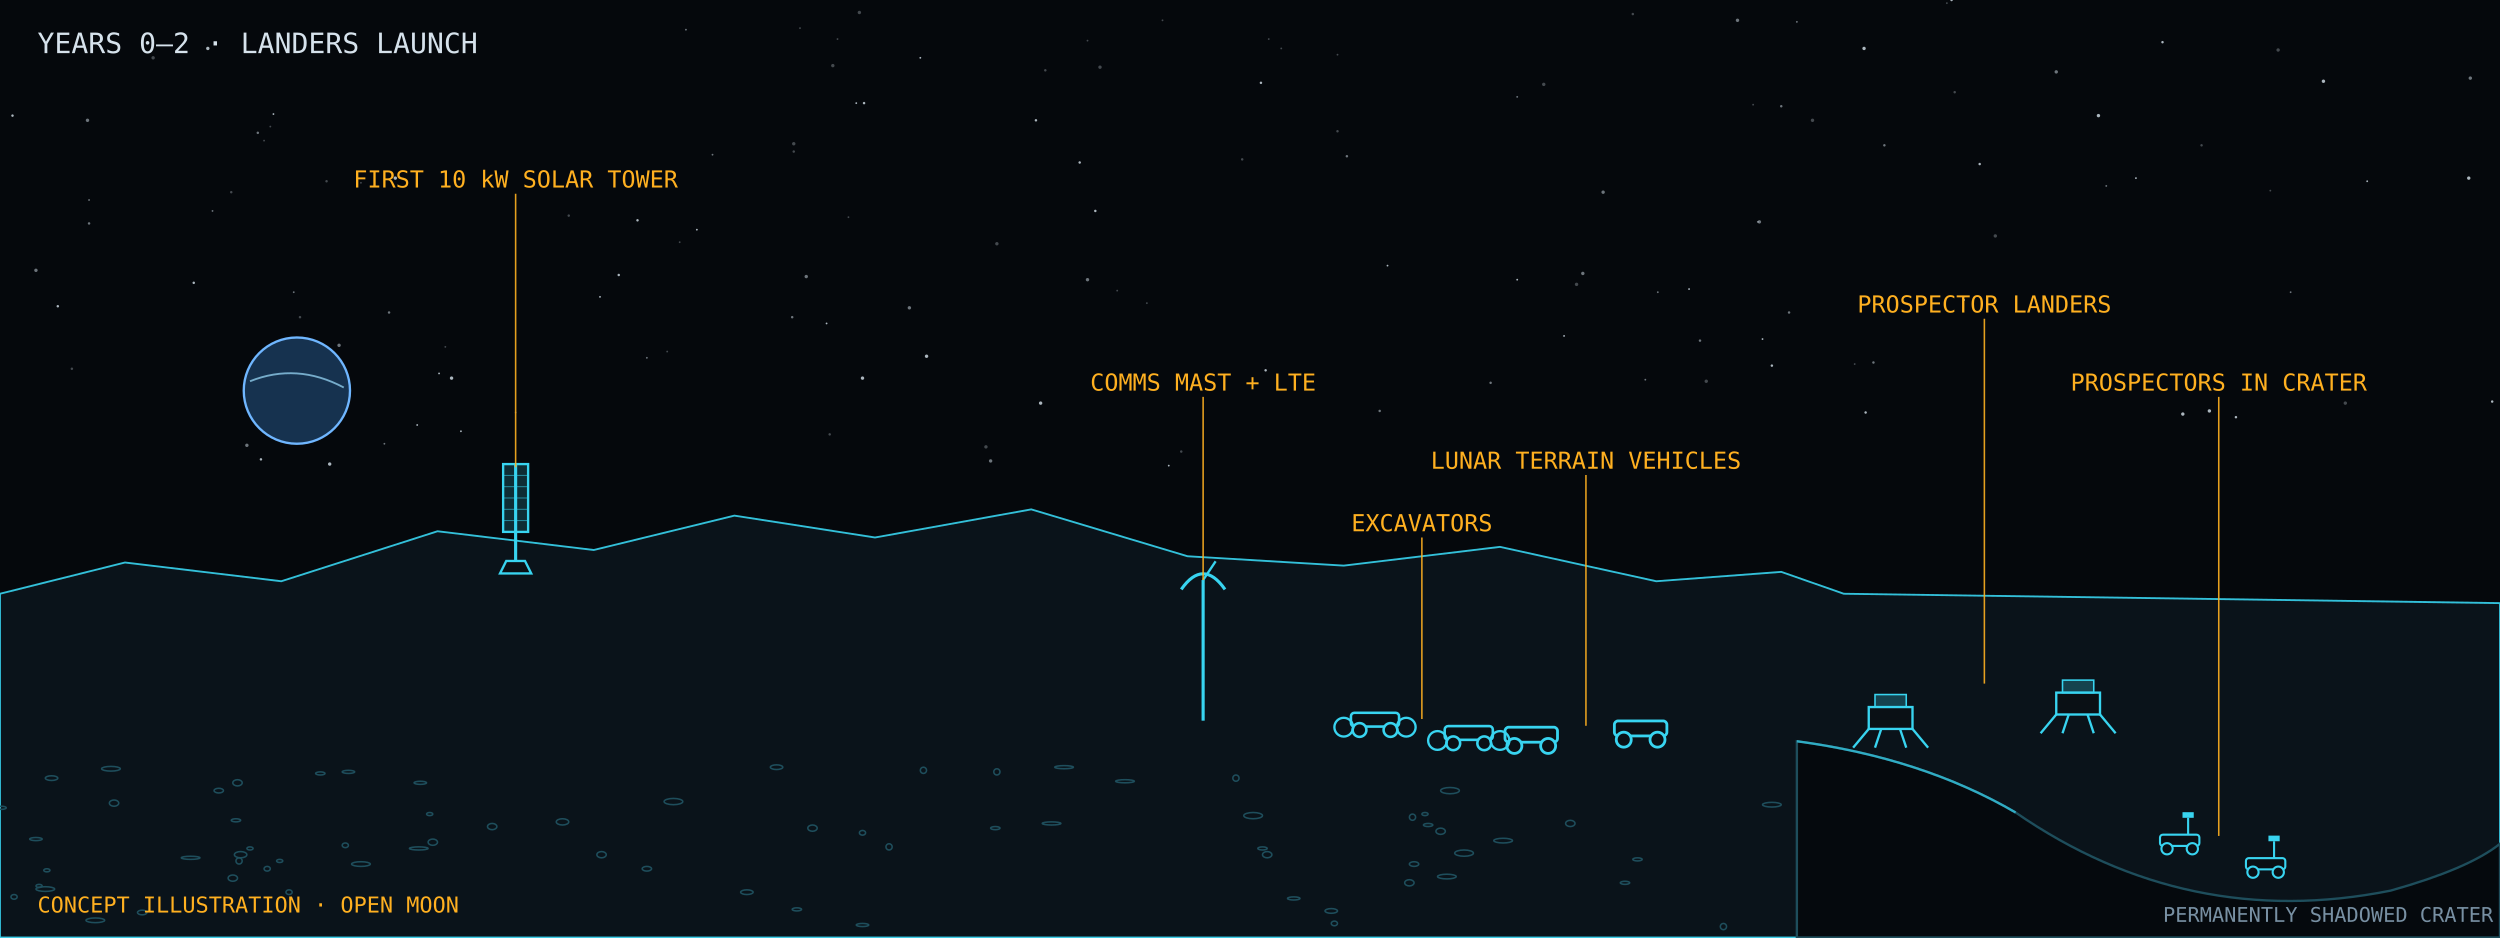
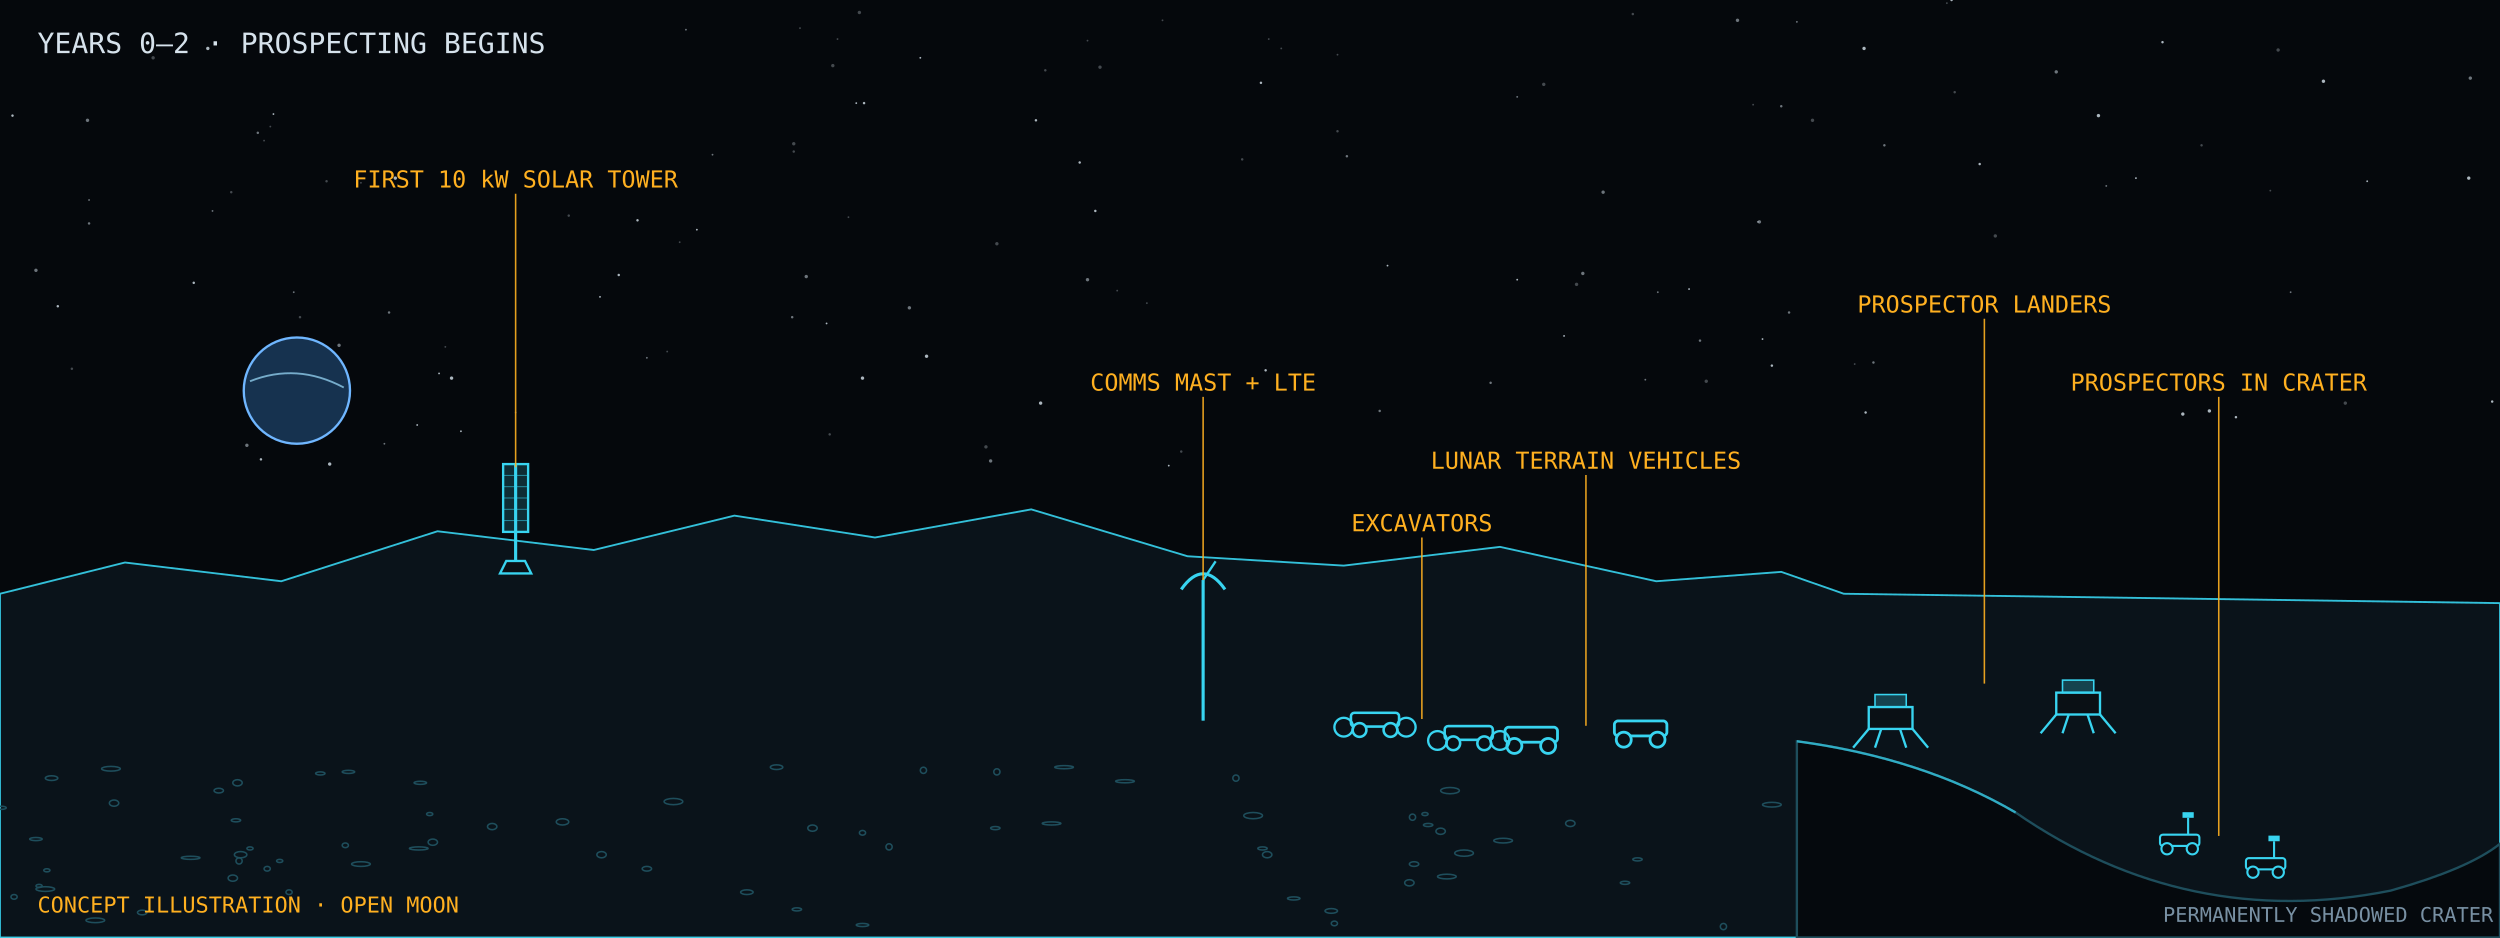
- <svg xmlns="http://www.w3.org/2000/svg" viewBox="0 0 1600 600" width="1600" height="600" role="img" aria-label="Concept illustration of the Open Moon base: YEARS 0–2 · LANDERS LAUNCH">
+ <svg xmlns="http://www.w3.org/2000/svg" viewBox="0 0 1600 600" width="1600" height="600" role="img" aria-label="Concept illustration of the Open Moon base: YEARS 0–2 · PROSPECTING BEGINS">
  <rect width="1600" height="600" fill="#05080c" />
  <circle cx="663" cy="77" r="0.8" fill="#d6e2ec" opacity="0.8" />
  <circle cx="98" cy="37" r="1.1" fill="#d6e2ec" opacity="0.3" />
  <circle cx="748" cy="298" r="0.6" fill="#d6e2ec" opacity="0.8" />
  <circle cx="439" cy="19" r="0.6" fill="#d6e2ec" opacity="0.5" />
  <circle cx="856" cy="35" r="0.6" fill="#d6e2ec" opacity="0.3" />
  <circle cx="1128" cy="217" r="0.6" fill="#d6e2ec" opacity="0.8" />
  <circle cx="253" cy="114" r="1.1" fill="#d6e2ec" opacity="0.8" />
  <circle cx="1193" cy="31" r="1.1" fill="#d6e2ec" opacity="0.8" />
  <circle cx="812" cy="25" r="0.6" fill="#d6e2ec" opacity="0.3" />
  <circle cx="1140" cy="68" r="0.8" fill="#d6e2ec" opacity="0.5" />
  <circle cx="295" cy="276" r="0.6" fill="#d6e2ec" opacity="0.8" />
  <circle cx="631" cy="286" r="1.1" fill="#d6e2ec" opacity="0.3" />
  <circle cx="211" cy="297" r="1.1" fill="#d6e2ec" opacity="0.8" />
  <circle cx="384" cy="190" r="0.6" fill="#d6e2ec" opacity="0.8" />
  <circle cx="1458" cy="32" r="1.1" fill="#d6e2ec" opacity="0.3" />
  <circle cx="1267" cy="105" r="0.8" fill="#d6e2ec" opacity="0.8" />
  <circle cx="1088" cy="218" r="0.8" fill="#d6e2ec" opacity="0.5" />
  <circle cx="1199" cy="232" r="0.8" fill="#d6e2ec" opacity="0.5" />
  <circle cx="508" cy="92" r="1.1" fill="#d6e2ec" opacity="0.3" />
  <circle cx="167" cy="294" r="0.8" fill="#d6e2ec" opacity="0.8" />
  <circle cx="1013" cy="175" r="1.1" fill="#d6e2ec" opacity="0.5" />
  <circle cx="589" cy="37" r="0.6" fill="#d6e2ec" opacity="0.8" />
  <circle cx="856" cy="84" r="0.8" fill="#d6e2ec" opacity="0.3" />
  <circle cx="1001" cy="215" r="0.6" fill="#d6e2ec" opacity="0.8" />
  <circle cx="158" cy="285" r="1.1" fill="#d6e2ec" opacity="0.5" />
  <circle cx="696" cy="179" r="1.1" fill="#d6e2ec" opacity="0.5" />
  <circle cx="1187" cy="233" r="0.6" fill="#d6e2ec" opacity="0.3" />
  <circle cx="552" cy="242" r="1.1" fill="#d6e2ec" opacity="0.8" />
  <circle cx="133" cy="31" r="1.1" fill="#d6e2ec" opacity="0.8" />
  <circle cx="634" cy="295" r="1.1" fill="#d6e2ec" opacity="0.5" />
  <circle cx="582" cy="197" r="1.1" fill="#d6e2ec" opacity="0.5" />
  <circle cx="46" cy="236" r="0.8" fill="#d6e2ec" opacity="0.3" />
  <circle cx="1251" cy="59" r="0.8" fill="#d6e2ec" opacity="0.3" />
  <circle cx="446" cy="147" r="0.6" fill="#d6e2ec" opacity="0.8" />
  <circle cx="507" cy="203" r="0.8" fill="#d6e2ec" opacity="0.5" />
  <circle cx="165" cy="85" r="0.8" fill="#d6e2ec" opacity="0.5" />
  <circle cx="1125" cy="142" r="0.6" fill="#d6e2ec" opacity="0.5" />
  <circle cx="1126" cy="142" r="1.1" fill="#d6e2ec" opacity="0.5" />
  <circle cx="734" cy="194" r="0.6" fill="#d6e2ec" opacity="0.3" />
  <circle cx="169" cy="90" r="0.6" fill="#d6e2ec" opacity="0.3" />
  <circle cx="1348" cy="119" r="0.6" fill="#d6e2ec" opacity="0.5" />
  <circle cx="1206" cy="93" r="0.8" fill="#d6e2ec" opacity="0.5" />
  <circle cx="8" cy="74" r="0.8" fill="#d6e2ec" opacity="0.8" />
  <circle cx="756" cy="289" r="0.8" fill="#d6e2ec" opacity="0.3" />
  <circle cx="1414" cy="263" r="1.1" fill="#d6e2ec" opacity="0.8" />
  <circle cx="1384" cy="27" r="0.8" fill="#d6e2ec" opacity="0.8" />
  <circle cx="1145" cy="200" r="0.8" fill="#d6e2ec" opacity="0.5" />
  <circle cx="807" cy="53" r="0.8" fill="#d6e2ec" opacity="0.8" />
  <circle cx="820" cy="31" r="0.6" fill="#d6e2ec" opacity="0.3" />
  <circle cx="427" cy="225" r="0.6" fill="#d6e2ec" opacity="0.3" />
  <circle cx="696" cy="26" r="0.6" fill="#d6e2ec" opacity="0.3" />
  <circle cx="1160" cy="77" r="1.1" fill="#d6e2ec" opacity="0.3" />
  <circle cx="744" cy="13" r="0.6" fill="#d6e2ec" opacity="0.3" />
  <circle cx="1257" cy="192" r="0.6" fill="#d6e2ec" opacity="0.8" />
  <circle cx="516" cy="177" r="1.1" fill="#d6e2ec" opacity="0.5" />
  <circle cx="971" cy="62" r="0.6" fill="#d6e2ec" opacity="0.5" />
  <circle cx="954" cy="245" r="0.8" fill="#d6e2ec" opacity="0.5" />
  <circle cx="175" cy="73" r="0.6" fill="#d6e2ec" opacity="0.8" />
  <circle cx="701" cy="135" r="0.8" fill="#d6e2ec" opacity="0.8" />
  <circle cx="330" cy="264" r="0.6" fill="#d6e2ec" opacity="0.3" />
  <circle cx="1081" cy="185" r="0.6" fill="#d6e2ec" opacity="0.8" />
  <circle cx="1112" cy="13" r="1.1" fill="#d6e2ec" opacity="0.5" />
  <circle cx="1316" cy="46" r="1.1" fill="#d6e2ec" opacity="0.5" />
  <circle cx="1061" cy="187" r="0.6" fill="#d6e2ec" opacity="0.5" />
  <circle cx="1580" cy="114" r="1.1" fill="#d6e2ec" opacity="0.8" />
  <circle cx="1595" cy="257" r="0.8" fill="#d6e2ec" opacity="0.8" />
  <circle cx="456" cy="99" r="0.6" fill="#d6e2ec" opacity="0.5" />
  <circle cx="1515" cy="116" r="0.6" fill="#d6e2ec" opacity="0.8" />
  <circle cx="1009" cy="182" r="1.1" fill="#d6e2ec" opacity="0.3" />
  <circle cx="57" cy="143" r="0.8" fill="#d6e2ec" opacity="0.5" />
  <circle cx="396" cy="176" r="0.8" fill="#d6e2ec" opacity="0.8" />
  <circle cx="715" cy="186" r="0.6" fill="#d6e2ec" opacity="0.3" />
  <circle cx="209" cy="116" r="0.8" fill="#d6e2ec" opacity="0.3" />
  <circle cx="691" cy="104" r="0.8" fill="#d6e2ec" opacity="0.8" />
  <circle cx="1249" cy="0" r="0.8" fill="#d6e2ec" opacity="0.8" />
  <circle cx="704" cy="43" r="1.1" fill="#d6e2ec" opacity="0.3" />
  <circle cx="795" cy="102" r="0.8" fill="#d6e2ec" opacity="0.3" />
  <circle cx="888" cy="170" r="0.6" fill="#d6e2ec" opacity="0.8" />
  <circle cx="810" cy="237" r="0.8" fill="#d6e2ec" opacity="0.8" />
  <circle cx="173" cy="81" r="0.6" fill="#d6e2ec" opacity="0.3" />
  <circle cx="56" cy="77" r="1.1" fill="#d6e2ec" opacity="0.5" />
  <circle cx="1343" cy="74" r="1.1" fill="#d6e2ec" opacity="0.8" />
  <circle cx="971" cy="179" r="0.6" fill="#d6e2ec" opacity="0.8" />
  <circle cx="1122" cy="67" r="0.6" fill="#d6e2ec" opacity="0.3" />
  <circle cx="1487" cy="52" r="1.1" fill="#d6e2ec" opacity="0.8" />
  <circle cx="285" cy="222" r="0.6" fill="#d6e2ec" opacity="0.3" />
  <circle cx="57" cy="128" r="0.6" fill="#d6e2ec" opacity="0.5" />
  <circle cx="1026" cy="123" r="1.1" fill="#d6e2ec" opacity="0.5" />
  <circle cx="531" cy="278" r="0.8" fill="#d6e2ec" opacity="0.3" />
  <circle cx="124" cy="181" r="0.8" fill="#d6e2ec" opacity="0.8" />
  <circle cx="1194" cy="264" r="0.8" fill="#d6e2ec" opacity="0.8" />
  <circle cx="267" cy="272" r="0.6" fill="#d6e2ec" opacity="0.8" />
  <circle cx="1045" cy="9" r="0.8" fill="#d6e2ec" opacity="0.3" />
  <circle cx="1246" cy="2" r="0.6" fill="#d6e2ec" opacity="0.3" />
  <circle cx="289" cy="242" r="1.1" fill="#d6e2ec" opacity="0.8" />
  <circle cx="246" cy="284" r="0.6" fill="#d6e2ec" opacity="0.5" />
  <circle cx="1397" cy="265" r="1.1" fill="#d6e2ec" opacity="0.8" />
  <circle cx="988" cy="54" r="1.1" fill="#d6e2ec" opacity="0.3" />
  <circle cx="508" cy="97" r="0.8" fill="#d6e2ec" opacity="0.3" />
  <circle cx="1581" cy="50" r="1.1" fill="#d6e2ec" opacity="0.5" />
  <circle cx="1150" cy="14" r="0.6" fill="#d6e2ec" opacity="0.5" />
  <circle cx="666" cy="258" r="1.1" fill="#d6e2ec" opacity="0.8" />
  <circle cx="408" cy="141" r="0.8" fill="#d6e2ec" opacity="0.8" />
  <circle cx="1092" cy="244" r="1.1" fill="#d6e2ec" opacity="0.3" />
  <circle cx="1431" cy="267" r="0.8" fill="#d6e2ec" opacity="0.8" />
  <circle cx="414" cy="229" r="0.6" fill="#d6e2ec" opacity="0.5" />
  <circle cx="249" cy="200" r="0.8" fill="#d6e2ec" opacity="0.5" />
  <circle cx="148" cy="123" r="0.8" fill="#d6e2ec" opacity="0.3" />
  <circle cx="435" cy="155" r="0.6" fill="#d6e2ec" opacity="0.3" />
  <circle cx="1466" cy="187" r="0.6" fill="#d6e2ec" opacity="0.5" />
  <circle cx="281" cy="239" r="0.6" fill="#d6e2ec" opacity="0.8" />
  <circle cx="192" cy="203" r="0.8" fill="#d6e2ec" opacity="0.3" />
  <circle cx="1367" cy="114" r="0.6" fill="#d6e2ec" opacity="0.8" />
  <circle cx="883" cy="263" r="0.8" fill="#d6e2ec" opacity="0.5" />
  <circle cx="862" cy="100" r="0.8" fill="#d6e2ec" opacity="0.5" />
  <circle cx="188" cy="187" r="0.6" fill="#d6e2ec" opacity="0.5" />
  <circle cx="1134" cy="234" r="0.8" fill="#d6e2ec" opacity="0.8" />
  <circle cx="37" cy="196" r="0.8" fill="#d6e2ec" opacity="0.8" />
  <circle cx="1277" cy="151" r="1.1" fill="#d6e2ec" opacity="0.3" />
  <circle cx="231" cy="117" r="0.6" fill="#d6e2ec" opacity="0.3" />
  <circle cx="543" cy="139" r="0.6" fill="#d6e2ec" opacity="0.3" />
  <circle cx="553" cy="66" r="0.8" fill="#d6e2ec" opacity="0.8" />
  <circle cx="529" cy="207" r="0.6" fill="#d6e2ec" opacity="0.8" />
  <circle cx="1054" cy="292" r="0.8" fill="#d6e2ec" opacity="0.8" />
  <circle cx="669" cy="45" r="0.8" fill="#d6e2ec" opacity="0.3" />
  <circle cx="1409" cy="93" r="0.8" fill="#d6e2ec" opacity="0.3" />
  <circle cx="550" cy="8" r="1.1" fill="#d6e2ec" opacity="0.3" />
  <circle cx="533" cy="42" r="1.1" fill="#d6e2ec" opacity="0.3" />
  <circle cx="136" cy="135" r="0.6" fill="#d6e2ec" opacity="0.5" />
  <circle cx="23" cy="173" r="1.1" fill="#d6e2ec" opacity="0.5" />
  <circle cx="548" cy="66" r="0.6" fill="#d6e2ec" opacity="0.8" />
  <circle cx="1453" cy="122" r="0.6" fill="#d6e2ec" opacity="0.3" />
  <circle cx="536" cy="25" r="0.6" fill="#d6e2ec" opacity="0.3" />
  <circle cx="638" cy="156" r="1.1" fill="#d6e2ec" opacity="0.3" />
  <circle cx="593" cy="228" r="1.1" fill="#d6e2ec" opacity="0.8" />
  <circle cx="364" cy="138" r="0.8" fill="#d6e2ec" opacity="0.3" />
  <circle cx="512" cy="18" r="0.6" fill="#d6e2ec" opacity="0.3" />
  <circle cx="1501" cy="258" r="1.1" fill="#d6e2ec" opacity="0.3" />
  <circle cx="1053" cy="243" r="0.6" fill="#d6e2ec" opacity="0.5" />
  <circle cx="217" cy="221" r="1.1" fill="#d6e2ec" opacity="0.5" />
  <circle cx="190" cy="250" r="34" fill="#16324f" stroke="#6fb6ff" stroke-width="1.5" />
  <path d="M160 244 Q190 232 220 248" stroke="#9ee0ff" stroke-width="1.2" fill="none" opacity=".7" />
  <path d="M0 380 L80 360 L180 372 L280 340 L380 352 L470 330 L560 344 L660 326 L760 356 L860 362 L960 350 L1060 372 L1140 366 L1180 380 L1600 386 L1600 600 L0 600Z" fill="#0b141c" stroke="#38d4f0" stroke-width="1.2" opacity=".9" />
  <path d="M0 0 470.0 L20 473.2 L40 476.0 L60 478.1 L80 479.3 L100 479.5 L120 478.8 L140 477.5 L160 476.0 L180 474.5 L200 473.4 L220 473.0 L240 473.3 L260 474.3 L280 475.7 L300 477.2 L320 478.5 L340 479.3 L360 479.2 L380 478.2 L400 476.2 L420 473.5 L440 470.3 L460 467.1 L480 464.2 L500 462.0 L520 460.7 L540 460.3 L560 460.9 L580 462.1 L600 463.7 L620 465.2 L640 466.4 L660 467.0 L680 466.8 L700 466.0 L720 464.6 L740 463.1 L760 461.7 L780 460.9 L800 460.9 L820 461.8 L840 463.6 L860 466.3 L880 469.4 L900 472.6 L920 475.6 L940 477.9 L960 479.3 L980 479.8 L1000 479.3 L1020 478.2 L1040 476.6 L1060 475.0 L1080 473.7 L1100 473.1 L1120 473.1 L1140 473.8 L1160 475.1 L1180 476.6 L1200 478.0 L1220 478.9 L1240 479.0 L1260 478.3 L1280 476.5 L1300 474.0 L1320 470.9 L1340 467.7 L1360 464.6 L1380 462.2 L1400 460.7 L1420 460.1 L1440 460.4 L1460 461.5 L1480 463.1 L1500 464.7 L1520 466.1 L1540 466.9 L1560 467.0 L1580 466.4 L1600 465.2 L1600 600 L0 600Z" fill="#0e1922" stroke="#38d4f0" stroke-width="1.5" />
  <ellipse cx="926" cy="561" rx="6" ry="1.5" fill="none" stroke="#1e4e5c" stroke-width="1" />
  <ellipse cx="1040" cy="565" rx="3" ry="1" fill="none" stroke="#1e4e5c" stroke-width="1" />
  <ellipse cx="1048" cy="550" rx="3" ry="1" fill="none" stroke="#1e4e5c" stroke-width="1" />
  <ellipse cx="914" cy="528" rx="3" ry="1" fill="none" stroke="#1e4e5c" stroke-width="1" />
  <ellipse cx="1103" cy="593" rx="2" ry="2" fill="none" stroke="#1e4e5c" stroke-width="1" />
  <ellipse cx="811" cy="547" rx="3" ry="2" fill="none" stroke="#1e4e5c" stroke-width="1" />
  <ellipse cx="30" cy="557" rx="2" ry="1" fill="none" stroke="#1e4e5c" stroke-width="1" />
  <ellipse cx="73" cy="514" rx="3" ry="2" fill="none" stroke="#1e4e5c" stroke-width="1" />
  <ellipse cx="61" cy="589" rx="6" ry="1.5" fill="none" stroke="#1e4e5c" stroke-width="1" />
  <ellipse cx="902" cy="565" rx="3" ry="2" fill="none" stroke="#1e4e5c" stroke-width="1" />
  <ellipse cx="478" cy="571" rx="4" ry="1.5" fill="none" stroke="#1e4e5c" stroke-width="1" />
  <ellipse cx="9" cy="574" rx="2" ry="1.5" fill="none" stroke="#1e4e5c" stroke-width="1" />
  <ellipse cx="569" cy="542" rx="2" ry="2" fill="none" stroke="#1e4e5c" stroke-width="1" />
  <ellipse cx="520" cy="530" rx="3" ry="2" fill="none" stroke="#1e4e5c" stroke-width="1" />
  <ellipse cx="591" cy="493" rx="2" ry="2" fill="none" stroke="#1e4e5c" stroke-width="1" />
  <ellipse cx="221" cy="541" rx="2" ry="1.5" fill="none" stroke="#1e4e5c" stroke-width="1" />
  <ellipse cx="791" cy="498" rx="2" ry="2" fill="none" stroke="#1e4e5c" stroke-width="1" />
  <ellipse cx="1" cy="517" rx="3" ry="1" fill="none" stroke="#1e4e5c" stroke-width="1" />
  <ellipse cx="962" cy="538" rx="6" ry="1.5" fill="none" stroke="#1e4e5c" stroke-width="1" />
  <ellipse cx="149" cy="562" rx="3" ry="2" fill="none" stroke="#1e4e5c" stroke-width="1" />
  <ellipse cx="552" cy="533" rx="2" ry="1.5" fill="none" stroke="#1e4e5c" stroke-width="1" />
  <ellipse cx="681" cy="491" rx="6" ry="1" fill="none" stroke="#1e4e5c" stroke-width="1" />
  <ellipse cx="275" cy="521" rx="2" ry="1" fill="none" stroke="#1e4e5c" stroke-width="1" />
  <ellipse cx="122" cy="549" rx="6" ry="1" fill="none" stroke="#1e4e5c" stroke-width="1" />
  <ellipse cx="385" cy="547" rx="3" ry="2" fill="none" stroke="#1e4e5c" stroke-width="1" />
  <ellipse cx="268" cy="543" rx="6" ry="1" fill="none" stroke="#1e4e5c" stroke-width="1" />
  <ellipse cx="808" cy="543" rx="3" ry="1" fill="none" stroke="#1e4e5c" stroke-width="1" />
  <ellipse cx="552" cy="592" rx="4" ry="1" fill="none" stroke="#1e4e5c" stroke-width="1" />
  <ellipse cx="431" cy="513" rx="6" ry="2" fill="none" stroke="#1e4e5c" stroke-width="1" />
  <ellipse cx="205" cy="495" rx="3" ry="1" fill="none" stroke="#1e4e5c" stroke-width="1" />
  <ellipse cx="904" cy="523" rx="2" ry="2" fill="none" stroke="#1e4e5c" stroke-width="1" />
  <ellipse cx="673" cy="527" rx="6" ry="1" fill="none" stroke="#1e4e5c" stroke-width="1" />
  <ellipse cx="152" cy="501" rx="3" ry="2" fill="none" stroke="#1e4e5c" stroke-width="1" />
  <ellipse cx="497" cy="491" rx="4" ry="1.5" fill="none" stroke="#1e4e5c" stroke-width="1" />
  <ellipse cx="928" cy="506" rx="6" ry="2" fill="none" stroke="#1e4e5c" stroke-width="1" />
  <ellipse cx="277" cy="539" rx="3" ry="2" fill="none" stroke="#1e4e5c" stroke-width="1" />
  <ellipse cx="315" cy="529" rx="3" ry="2" fill="none" stroke="#1e4e5c" stroke-width="1" />
  <ellipse cx="510" cy="582" rx="3" ry="1" fill="none" stroke="#1e4e5c" stroke-width="1" />
  <ellipse cx="1134" cy="515" rx="6" ry="1.5" fill="none" stroke="#1e4e5c" stroke-width="1" />
  <ellipse cx="160" cy="543" rx="2" ry="1" fill="none" stroke="#1e4e5c" stroke-width="1" />
  <ellipse cx="223" cy="494" rx="4" ry="1" fill="none" stroke="#1e4e5c" stroke-width="1" />
  <ellipse cx="802" cy="522" rx="6" ry="2" fill="none" stroke="#1e4e5c" stroke-width="1" />
  <ellipse cx="1005" cy="527" rx="3" ry="2" fill="none" stroke="#1e4e5c" stroke-width="1" />
  <ellipse cx="140" cy="506" rx="3" ry="1.5" fill="none" stroke="#1e4e5c" stroke-width="1" />
  <ellipse cx="151" cy="525" rx="3" ry="1" fill="none" stroke="#1e4e5c" stroke-width="1" />
  <ellipse cx="33" cy="498" rx="4" ry="1.5" fill="none" stroke="#1e4e5c" stroke-width="1" />
  <ellipse cx="912" cy="521" rx="2" ry="1" fill="none" stroke="#1e4e5c" stroke-width="1" />
  <ellipse cx="360" cy="526" rx="4" ry="2" fill="none" stroke="#1e4e5c" stroke-width="1" />
  <ellipse cx="269" cy="501" rx="4" ry="1" fill="none" stroke="#1e4e5c" stroke-width="1" />
  <ellipse cx="922" cy="532" rx="3" ry="2" fill="none" stroke="#1e4e5c" stroke-width="1" />
  <ellipse cx="71" cy="492" rx="6" ry="1.5" fill="none" stroke="#1e4e5c" stroke-width="1" />
  <ellipse cx="638" cy="494" rx="2" ry="2" fill="none" stroke="#1e4e5c" stroke-width="1" />
  <ellipse cx="153" cy="551" rx="2" ry="2" fill="none" stroke="#1e4e5c" stroke-width="1" />
  <ellipse cx="637" cy="530" rx="3" ry="1" fill="none" stroke="#1e4e5c" stroke-width="1" />
  <ellipse cx="154" cy="547" rx="4" ry="2" fill="none" stroke="#1e4e5c" stroke-width="1" />
  <ellipse cx="91" cy="584" rx="3" ry="1.5" fill="none" stroke="#1e4e5c" stroke-width="1" />
  <ellipse cx="720" cy="500" rx="6" ry="1" fill="none" stroke="#1e4e5c" stroke-width="1" />
  <ellipse cx="854" cy="591" rx="2" ry="1.5" fill="none" stroke="#1e4e5c" stroke-width="1" />
  <ellipse cx="29" cy="569" rx="6" ry="1.5" fill="none" stroke="#1e4e5c" stroke-width="1" />
  <ellipse cx="25" cy="567" rx="2" ry="1" fill="none" stroke="#1e4e5c" stroke-width="1" />
  <ellipse cx="185" cy="571" rx="2" ry="1.5" fill="none" stroke="#1e4e5c" stroke-width="1" />
  <ellipse cx="852" cy="583" rx="4" ry="1.5" fill="none" stroke="#1e4e5c" stroke-width="1" />
  <ellipse cx="937" cy="546" rx="6" ry="2" fill="none" stroke="#1e4e5c" stroke-width="1" />
  <ellipse cx="171" cy="556" rx="2" ry="1.5" fill="none" stroke="#1e4e5c" stroke-width="1" />
  <ellipse cx="179" cy="551" rx="2" ry="1" fill="none" stroke="#1e4e5c" stroke-width="1" />
  <ellipse cx="231" cy="553" rx="6" ry="1.5" fill="none" stroke="#1e4e5c" stroke-width="1" />
  <ellipse cx="23" cy="537" rx="4" ry="1" fill="none" stroke="#1e4e5c" stroke-width="1" />
  <ellipse cx="414" cy="556" rx="3" ry="1.5" fill="none" stroke="#1e4e5c" stroke-width="1" />
  <ellipse cx="905" cy="553" rx="3" ry="1.5" fill="none" stroke="#1e4e5c" stroke-width="1" />
  <ellipse cx="828" cy="575" rx="4" ry="1" fill="none" stroke="#1e4e5c" stroke-width="1" />
  <path d="M1150 474.4 Q1230 485.1 1290 520 Q1400 596 1530 570 Q1580 556 1600 540 L1600 600 L1150 600Z" fill="#05090d" stroke="#1e4e5c" stroke-width="1.5" />
  <path d="M1150 474.4 Q1230 485.1 1290 520" fill="none" stroke="#38d4f0" stroke-width="1.5" opacity=".7" />
  <text x="1490" y="590" fill="#7890a3" font-family="Share Tech Mono, monospace" font-size="13" text-anchor="middle">PERMANENTLY SHADOWED CRATER</text>
  <g transform="translate(1210,478.5094) scale(1.0)">
    <path d="M-14 -26 h28 v14 h-28z" fill="#0a1015" stroke="#38d4f0" stroke-width="1.5" />
    <path d="M-14 -12 L-24 0 M14 -12 L24 0 M-6 -12 L-10 0 M6 -12 L10 0" stroke="#38d4f0" stroke-width="1.5" />
    <rect x="-10" y="-34" width="20" height="8" fill="rgba(56,212,240,.25)" stroke="#38d4f0" stroke-width="1" />
  </g>
  <g transform="translate(1330,469.2811) scale(1.0)">
    <path d="M-14 -26 h28 v14 h-28z" fill="#0a1015" stroke="#38d4f0" stroke-width="1.5" />
    <path d="M-14 -12 L-24 0 M14 -12 L24 0 M-6 -12 L-10 0 M6 -12 L10 0" stroke="#38d4f0" stroke-width="1.5" />
    <rect x="-10" y="-34" width="20" height="8" fill="rgba(56,212,240,.25)" stroke="#38d4f0" stroke-width="1" />
  </g>
  <g transform="translate(1395,545) scale(0.9)">
    <rect x="-14" y="-12" width="28" height="8" rx="2" fill="#0a1015" stroke="#38d4f0" stroke-width="1.5" />
    <circle cx="-9" cy="-2" r="4" fill="#0a1015" stroke="#38d4f0" stroke-width="1.5" />
    <circle cx="9" cy="-2" r="4" fill="#0a1015" stroke="#38d4f0" stroke-width="1.5" />
    <line x1="6" y1="-12" x2="6" y2="-24" stroke="#38d4f0" stroke-width="1.5" />
    <rect x="2" y="-28" width="8" height="4" fill="#38d4f0" />
  </g>
  <g transform="translate(1450,560) scale(0.9)">
    <rect x="-14" y="-12" width="28" height="8" rx="2" fill="#0a1015" stroke="#38d4f0" stroke-width="1.5" />
    <circle cx="-9" cy="-2" r="4" fill="#0a1015" stroke="#38d4f0" stroke-width="1.5" />
    <circle cx="9" cy="-2" r="4" fill="#0a1015" stroke="#38d4f0" stroke-width="1.5" />
    <line x1="6" y1="-12" x2="6" y2="-24" stroke="#38d4f0" stroke-width="1.5" />
    <rect x="2" y="-28" width="8" height="4" fill="#38d4f0" />
  </g>
  <g transform="translate(980,479.7992) scale(1.2)">
    <rect x="-14" y="-12" width="28" height="8" rx="2" fill="#0a1015" stroke="#38d4f0" stroke-width="1.5" />
    <circle cx="-9" cy="-2" r="4" fill="#0a1015" stroke="#38d4f0" stroke-width="1.5" />
    <circle cx="9" cy="-2" r="4" fill="#0a1015" stroke="#38d4f0" stroke-width="1.5" />
  </g>
  <g transform="translate(1050,475.7929) scale(1.2)">
    <rect x="-14" y="-12" width="28" height="8" rx="2" fill="#0a1015" stroke="#38d4f0" stroke-width="1.5" />
    <circle cx="-9" cy="-2" r="4" fill="#0a1015" stroke="#38d4f0" stroke-width="1.5" />
    <circle cx="9" cy="-2" r="4" fill="#0a1015" stroke="#38d4f0" stroke-width="1.5" />
  </g>
  <line x1="330" y1="367.016" x2="330" y2="297.016" stroke="#38d4f0" stroke-width="2" />
  <rect x="322.0" y="297.016" width="16" height="43.4" fill="rgba(56,212,240,.18)" stroke="#38d4f0" stroke-width="1.5" />
  <line x1="322.0" y1="304.249" x2="338.0" y2="304.249" stroke="#38d4f0" stroke-width=".6" opacity=".6" />
  <line x1="322.0" y1="311.483" x2="338.0" y2="311.483" stroke="#38d4f0" stroke-width=".6" opacity=".6" />
  <line x1="322.0" y1="318.716" x2="338.0" y2="318.716" stroke="#38d4f0" stroke-width=".6" opacity=".6" />
  <line x1="322.0" y1="325.949" x2="338.0" y2="325.949" stroke="#38d4f0" stroke-width=".6" opacity=".6" />
  <line x1="322.0" y1="333.183" x2="338.0" y2="333.183" stroke="#38d4f0" stroke-width=".6" opacity=".6" />
  <path d="M320 367.016 L340 367.016 L336 359.016 L324 359.016Z" fill="#0a1015" stroke="#38d4f0" stroke-width="1.5" />
  <line x1="770" y1="461.231" x2="770" y2="371.231" stroke="#38d4f0" stroke-width="2" />
  <path d="M756 377.231 Q770 357.231 784 377.231" fill="none" stroke="#38d4f0" stroke-width="2" />
  <line x1="770" y1="371.231" x2="778 " y2="359.231" stroke="#38d4f0" stroke-width="1.5" />
  <g transform="translate(880,469.3911) scale(1.1)">
    <rect x="-14" y="-12" width="28" height="8" rx="2" fill="#0a1015" stroke="#38d4f0" stroke-width="1.5" />
    <circle cx="-9" cy="-2" r="4" fill="#0a1015" stroke="#38d4f0" stroke-width="1.5" />
    <circle cx="9" cy="-2" r="4" fill="#0a1015" stroke="#38d4f0" stroke-width="1.5" />
  </g>
  <circle cx="900" cy="465.391" r="6" fill="none" stroke="#38d4f0" stroke-width="1.5" />
  <circle cx="860" cy="465.391" r="6" fill="none" stroke="#38d4f0" stroke-width="1.5" />
  <g transform="translate(940,477.9077) scale(1.1)">
    <rect x="-14" y="-12" width="28" height="8" rx="2" fill="#0a1015" stroke="#38d4f0" stroke-width="1.5" />
    <circle cx="-9" cy="-2" r="4" fill="#0a1015" stroke="#38d4f0" stroke-width="1.5" />
    <circle cx="9" cy="-2" r="4" fill="#0a1015" stroke="#38d4f0" stroke-width="1.5" />
  </g>
  <circle cx="960" cy="473.908" r="6" fill="none" stroke="#38d4f0" stroke-width="1.5" />
  <circle cx="920" cy="473.908" r="6" fill="none" stroke="#38d4f0" stroke-width="1.5" />
  <line x1="1270" y1="437.518" x2="1270" y2="204" stroke="#ffb020" stroke-width="1" opacity=".9" />
  <text x="1270" y="200" fill="#ffb020" font-family="Share Tech Mono, monospace" font-size="15" text-anchor="middle">PROSPECTOR LANDERS</text>
  <line x1="1420" y1="535" x2="1420" y2="254" stroke="#ffb020" stroke-width="1" opacity=".9" />
  <text x="1420" y="250" fill="#ffb020" font-family="Share Tech Mono, monospace" font-size="15" text-anchor="middle">PROSPECTORS IN CRATER</text>
  <line x1="1015" y1="464.511" x2="1015" y2="304" stroke="#ffb020" stroke-width="1" opacity=".9" />
  <text x="1015" y="300" fill="#ffb020" font-family="Share Tech Mono, monospace" font-size="15" text-anchor="middle">LUNAR TERRAIN VEHICLES</text>
  <line x1="330" y1="299.016" x2="330" y2="124" stroke="#ffb020" stroke-width="1" opacity=".9" />
  <text x="330" y="120" fill="#ffb020" font-family="Share Tech Mono, monospace" font-size="15" text-anchor="middle">FIRST 10 kW SOLAR TOWER</text>
  <line x1="770" y1="371.231" x2="770" y2="254" stroke="#ffb020" stroke-width="1" opacity=".9" />
  <text x="770" y="250" fill="#ffb020" font-family="Share Tech Mono, monospace" font-size="15" text-anchor="middle">COMMS MAST + LTE</text>
  <line x1="910" y1="460.171" x2="910" y2="344" stroke="#ffb020" stroke-width="1" opacity=".9" />
  <text x="910" y="340" fill="#ffb020" font-family="Share Tech Mono, monospace" font-size="15" text-anchor="middle">EXCAVATORS</text>
  <text x="24" y="584" fill="#ffb020" font-family="Share Tech Mono, monospace" font-size="14">CONCEPT ILLUSTRATION · OPEN MOON</text>
-   <text x="24" y="34" fill="#d6e2ec" font-family="Share Tech Mono, monospace" font-size="18">YEARS 0–2 · LANDERS LAUNCH</text>
+   <text x="24" y="34" fill="#d6e2ec" font-family="Share Tech Mono, monospace" font-size="18">YEARS 0–2 · PROSPECTING BEGINS</text>
</svg>
